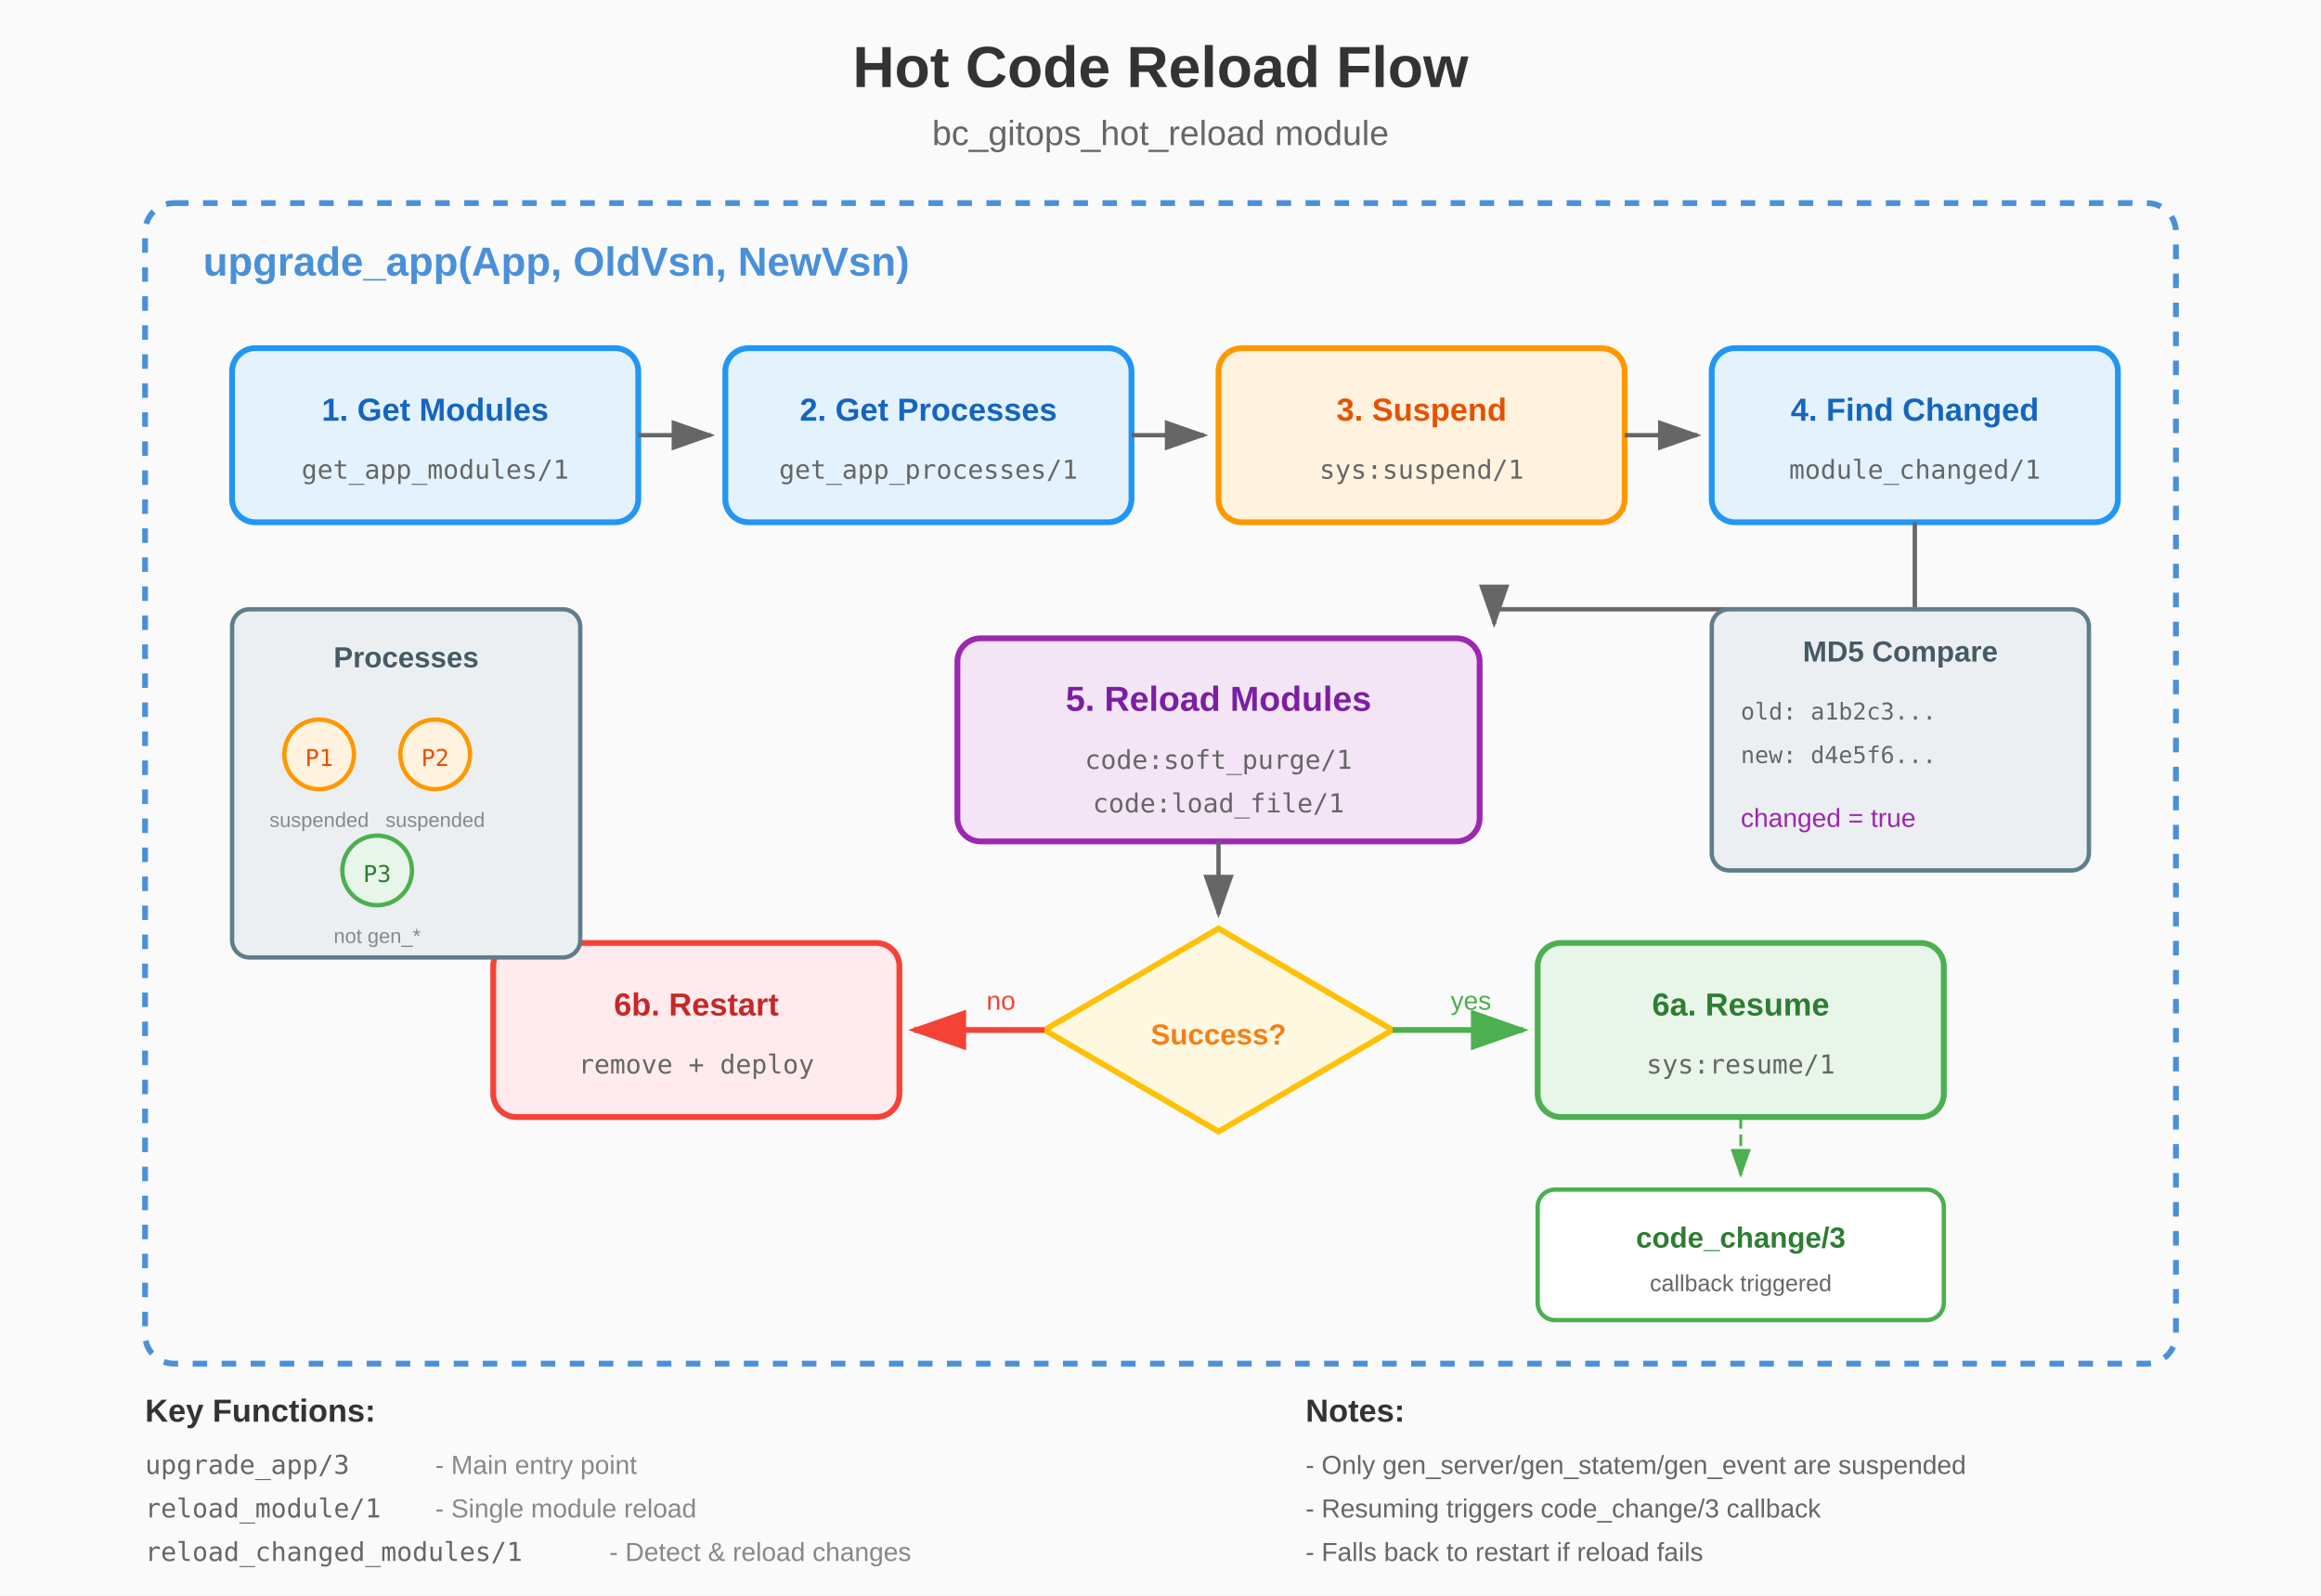
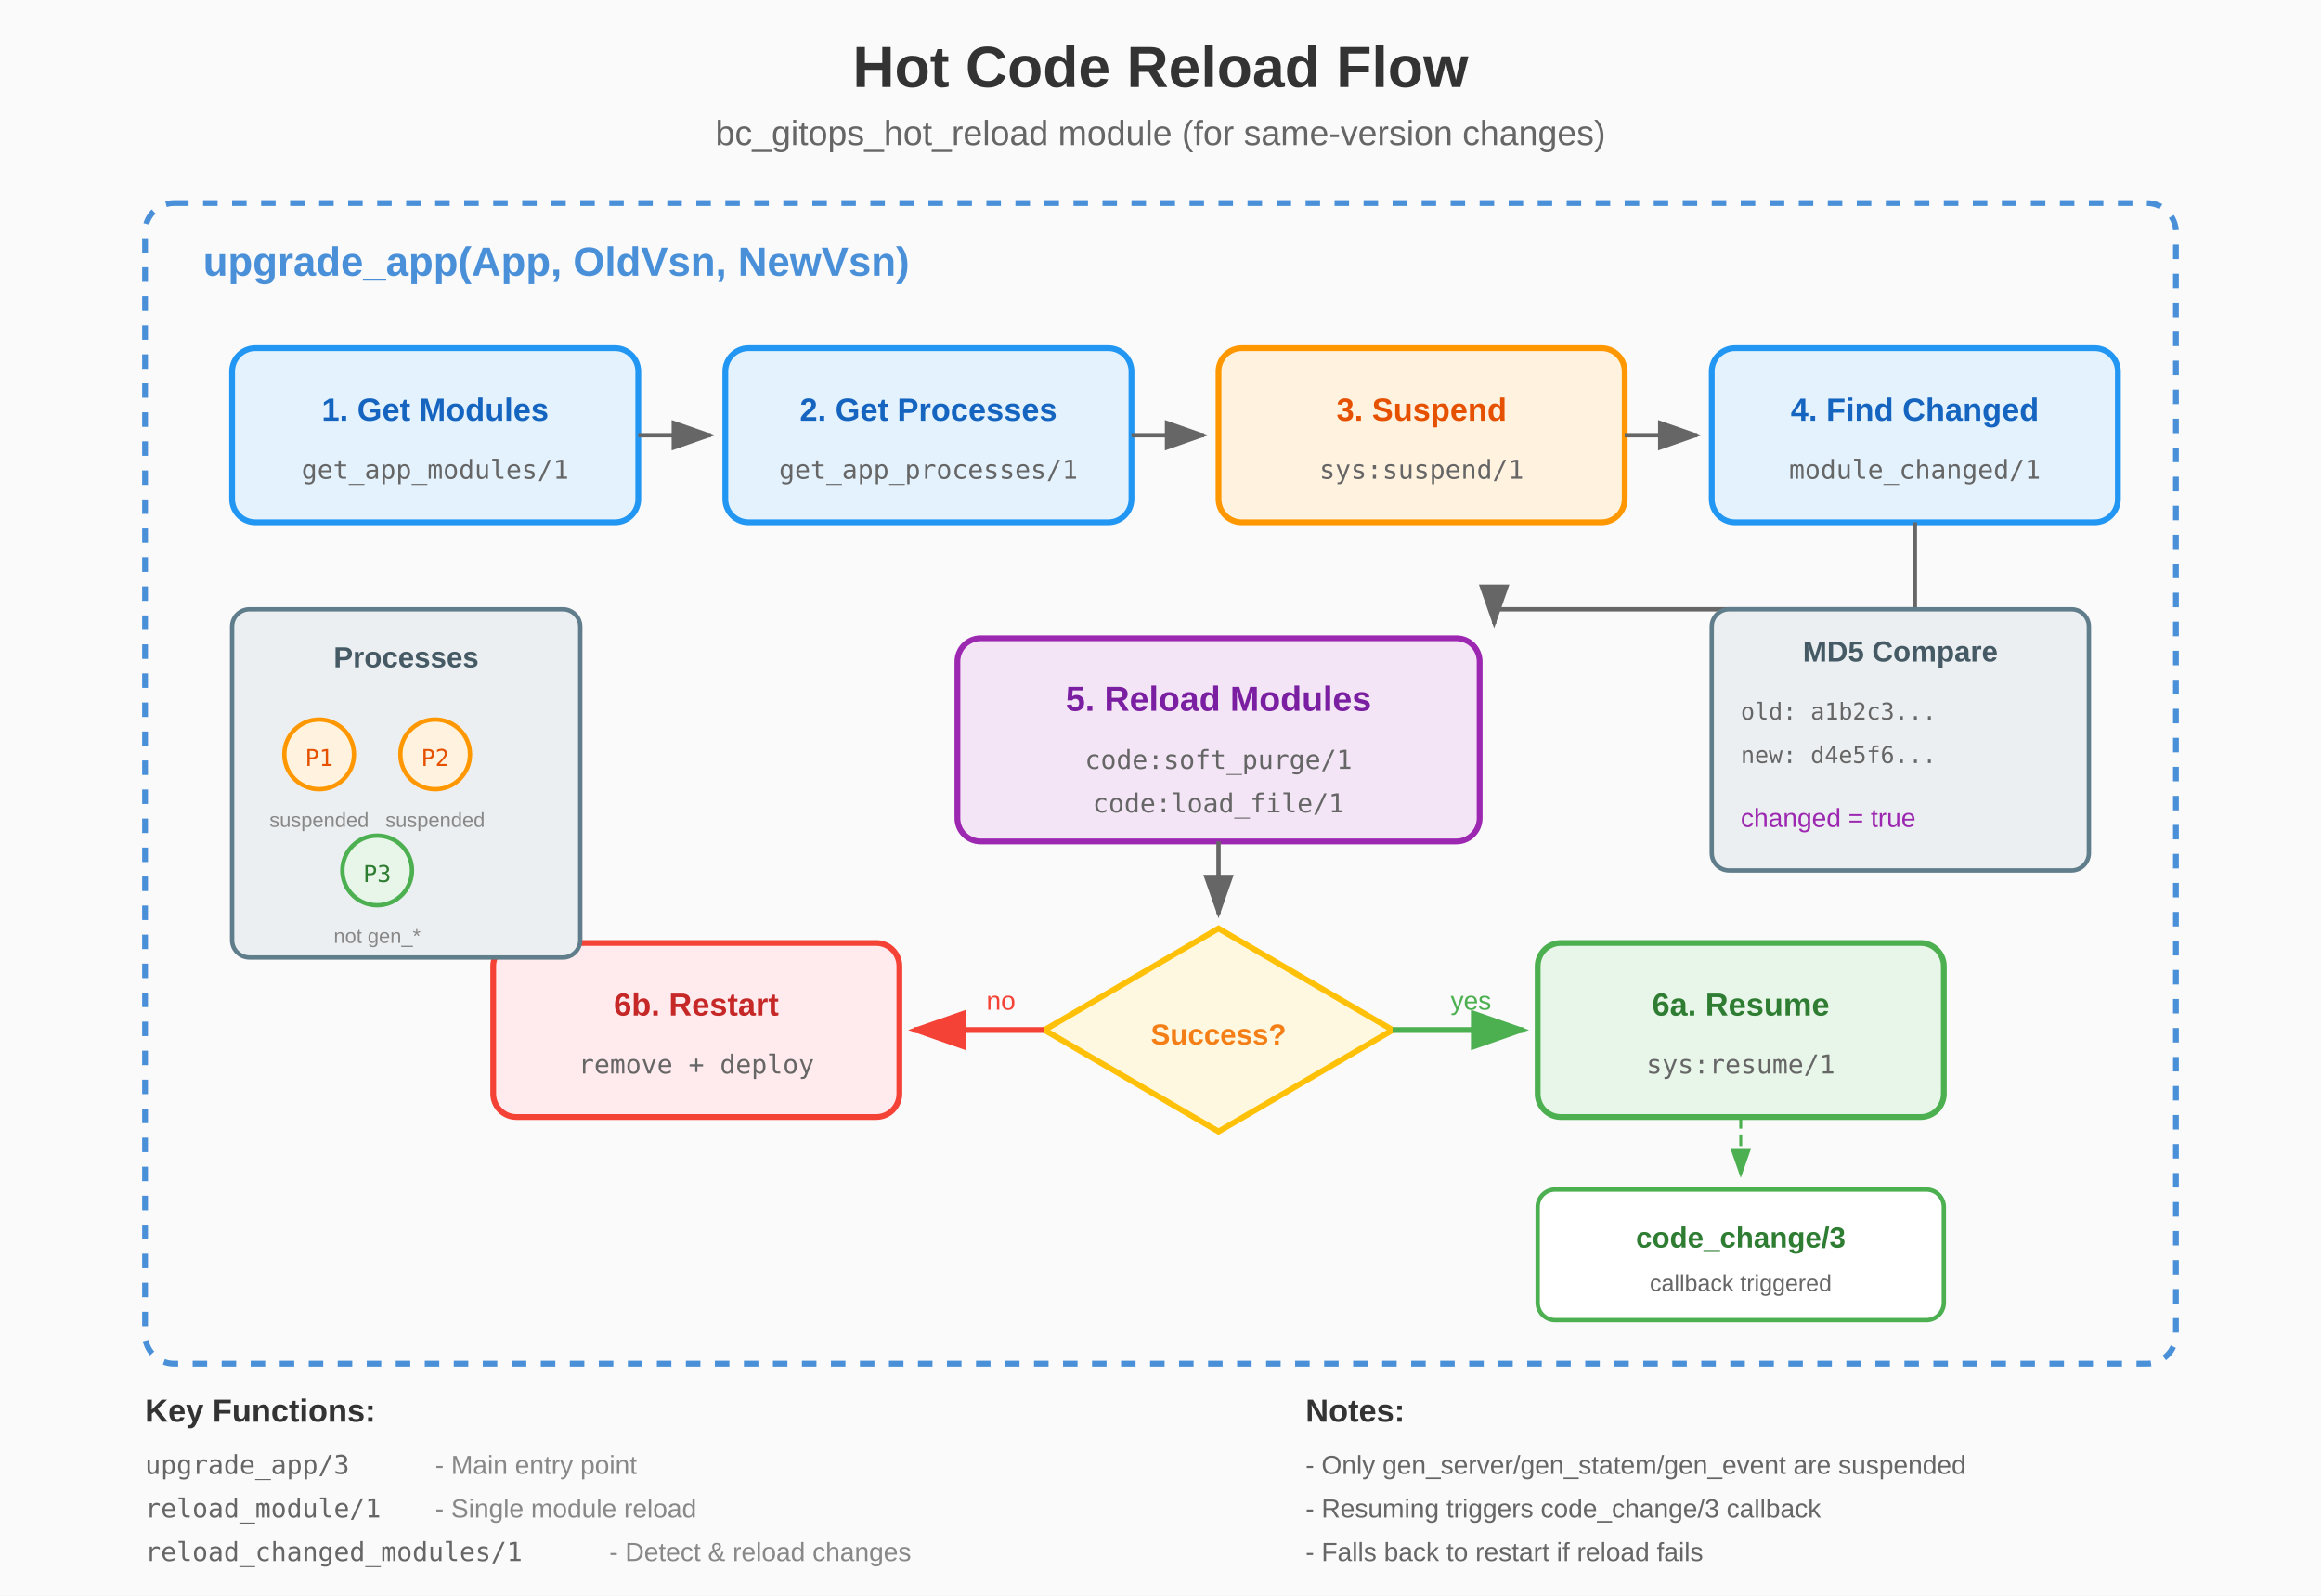
<svg xmlns="http://www.w3.org/2000/svg" viewBox="0 0 800 550" width="800" height="550">
  <defs>
    <marker id="arrow" markerWidth="10" markerHeight="7" refX="9" refY="3.5" orient="auto">
      <polygon points="0 0, 10 3.5, 0 7" fill="#666" />
    </marker>
    <marker id="arrow-green" markerWidth="10" markerHeight="7" refX="9" refY="3.5" orient="auto">
      <polygon points="0 0, 10 3.5, 0 7" fill="#4CAF50" />
    </marker>
    <marker id="arrow-red" markerWidth="10" markerHeight="7" refX="9" refY="3.5" orient="auto">
      <polygon points="0 0, 10 3.5, 0 7" fill="#F44336" />
    </marker>
    <marker id="arrow-purple" markerWidth="10" markerHeight="7" refX="9" refY="3.5" orient="auto">
      <polygon points="0 0, 10 3.5, 0 7" fill="#9C27B0" />
    </marker>
  </defs>
  <rect width="800" height="550" fill="#fafafa" />
  <text x="400" y="30" text-anchor="middle" font-family="Arial, sans-serif" font-size="20" font-weight="bold" fill="#333">Hot Code Reload Flow</text>
-   <text x="400" y="50" text-anchor="middle" font-family="Arial, sans-serif" font-size="12" fill="#666">bc_gitops_hot_reload module</text>
+   <text x="400" y="50" text-anchor="middle" font-family="Arial, sans-serif" font-size="12" fill="#666">bc_gitops_hot_reload module (for same-version changes)</text>
  <rect x="50" y="70" width="700" height="400" rx="10" fill="none" stroke="#4A90D9" stroke-width="2" stroke-dasharray="5,5" />
  <text x="70" y="95" font-family="Arial, sans-serif" font-size="14" font-weight="bold" fill="#4A90D9">upgrade_app(App, OldVsn, NewVsn)</text>
  <rect x="80" y="120" width="140" height="60" rx="8" fill="#E3F2FD" stroke="#2196F3" stroke-width="2" />
  <text x="150" y="145" text-anchor="middle" font-family="Arial, sans-serif" font-size="11" font-weight="bold" fill="#1565C0">1. Get Modules</text>
  <text x="150" y="165" text-anchor="middle" font-family="monospace" font-size="9" fill="#666">get_app_modules/1</text>
  <rect x="250" y="120" width="140" height="60" rx="8" fill="#E3F2FD" stroke="#2196F3" stroke-width="2" />
  <text x="320" y="145" text-anchor="middle" font-family="Arial, sans-serif" font-size="11" font-weight="bold" fill="#1565C0">2. Get Processes</text>
  <text x="320" y="165" text-anchor="middle" font-family="monospace" font-size="9" fill="#666">get_app_processes/1</text>
  <line x1="220" y1="150" x2="245" y2="150" stroke="#666" stroke-width="1.5" marker-end="url(#arrow)" />
  <rect x="420" y="120" width="140" height="60" rx="8" fill="#FFF3E0" stroke="#FF9800" stroke-width="2" />
  <text x="490" y="145" text-anchor="middle" font-family="Arial, sans-serif" font-size="11" font-weight="bold" fill="#E65100">3. Suspend</text>
  <text x="490" y="165" text-anchor="middle" font-family="monospace" font-size="9" fill="#666">sys:suspend/1</text>
  <line x1="390" y1="150" x2="415" y2="150" stroke="#666" stroke-width="1.5" marker-end="url(#arrow)" />
  <rect x="590" y="120" width="140" height="60" rx="8" fill="#E3F2FD" stroke="#2196F3" stroke-width="2" />
  <text x="660" y="145" text-anchor="middle" font-family="Arial, sans-serif" font-size="11" font-weight="bold" fill="#1565C0">4. Find Changed</text>
  <text x="660" y="165" text-anchor="middle" font-family="monospace" font-size="9" fill="#666">module_changed/1</text>
  <line x1="560" y1="150" x2="585" y2="150" stroke="#666" stroke-width="1.5" marker-end="url(#arrow)" />
  <rect x="330" y="220" width="180" height="70" rx="8" fill="#F3E5F5" stroke="#9C27B0" stroke-width="2" />
  <text x="420" y="245" text-anchor="middle" font-family="Arial, sans-serif" font-size="12" font-weight="bold" fill="#7B1FA2">5. Reload Modules</text>
  <text x="420" y="265" text-anchor="middle" font-family="monospace" font-size="9" fill="#666">code:soft_purge/1</text>
  <text x="420" y="280" text-anchor="middle" font-family="monospace" font-size="9" fill="#666">code:load_file/1</text>
  <path d="M 660 180 L 660 210 L 515 210 L 515 215" fill="none" stroke="#666" stroke-width="1.5" marker-end="url(#arrow)" />
  <polygon points="420,320 480,355 420,390 360,355" fill="#FFF8E1" stroke="#FFC107" stroke-width="2" />
  <text x="420" y="360" text-anchor="middle" font-family="Arial, sans-serif" font-size="10" font-weight="bold" fill="#F57F17">Success?</text>
  <line x1="420" y1="290" x2="420" y2="315" stroke="#666" stroke-width="1.5" marker-end="url(#arrow)" />
  <rect x="530" y="325" width="140" height="60" rx="8" fill="#E8F5E9" stroke="#4CAF50" stroke-width="2" />
  <text x="600" y="350" text-anchor="middle" font-family="Arial, sans-serif" font-size="11" font-weight="bold" fill="#2E7D32">6a. Resume</text>
  <text x="600" y="370" text-anchor="middle" font-family="monospace" font-size="9" fill="#666">sys:resume/1</text>
  <line x1="480" y1="355" x2="525" y2="355" stroke="#4CAF50" stroke-width="2" marker-end="url(#arrow-green)" />
  <text x="500" y="348" font-family="Arial, sans-serif" font-size="9" fill="#4CAF50">yes</text>
  <rect x="170" y="325" width="140" height="60" rx="8" fill="#FFEBEE" stroke="#F44336" stroke-width="2" />
  <text x="240" y="350" text-anchor="middle" font-family="Arial, sans-serif" font-size="11" font-weight="bold" fill="#C62828">6b. Restart</text>
  <text x="240" y="370" text-anchor="middle" font-family="monospace" font-size="9" fill="#666">remove + deploy</text>
  <line x1="360" y1="355" x2="315" y2="355" stroke="#F44336" stroke-width="2" marker-end="url(#arrow-red)" />
  <text x="340" y="348" font-family="Arial, sans-serif" font-size="9" fill="#F44336">no</text>
  <rect x="530" y="410" width="140" height="45" rx="6" fill="#fff" stroke="#4CAF50" stroke-width="1.5" />
  <text x="600" y="430" text-anchor="middle" font-family="Arial, sans-serif" font-size="10" font-weight="bold" fill="#2E7D32">code_change/3</text>
  <text x="600" y="445" text-anchor="middle" font-family="Arial, sans-serif" font-size="8" fill="#666">callback triggered</text>
  <line x1="600" y1="385" x2="600" y2="405" stroke="#4CAF50" stroke-width="1" stroke-dasharray="4,2" marker-end="url(#arrow-green)" />
  <g transform="translate(80, 210)">
    <rect width="120" height="120" rx="6" fill="#ECEFF1" stroke="#607D8B" stroke-width="1.5" />
    <text x="60" y="20" text-anchor="middle" font-family="Arial, sans-serif" font-size="10" font-weight="bold" fill="#455A64">Processes</text>
    <g transform="translate(15, 35)">
      <circle cx="15" cy="15" r="12" fill="#FFF3E0" stroke="#FF9800" stroke-width="1.5" />
      <text x="15" y="19" text-anchor="middle" font-family="monospace" font-size="8" fill="#E65100">P1</text>
      <text x="15" y="40" text-anchor="middle" font-family="Arial, sans-serif" font-size="7" fill="#888">suspended</text>
    </g>
    <g transform="translate(55, 35)">
      <circle cx="15" cy="15" r="12" fill="#FFF3E0" stroke="#FF9800" stroke-width="1.5" />
      <text x="15" y="19" text-anchor="middle" font-family="monospace" font-size="8" fill="#E65100">P2</text>
      <text x="15" y="40" text-anchor="middle" font-family="Arial, sans-serif" font-size="7" fill="#888">suspended</text>
    </g>
    <g transform="translate(35, 75)">
      <circle cx="15" cy="15" r="12" fill="#E8F5E9" stroke="#4CAF50" stroke-width="1.5" />
      <text x="15" y="19" text-anchor="middle" font-family="monospace" font-size="8" fill="#2E7D32">P3</text>
      <text x="15" y="40" text-anchor="middle" font-family="Arial, sans-serif" font-size="7" fill="#888">not gen_*</text>
    </g>
  </g>
  <g transform="translate(590, 210)">
    <rect width="130" height="90" rx="6" fill="#ECEFF1" stroke="#607D8B" stroke-width="1.5" />
    <text x="65" y="18" text-anchor="middle" font-family="Arial, sans-serif" font-size="10" font-weight="bold" fill="#455A64">MD5 Compare</text>
    <text x="10" y="38" font-family="monospace" font-size="8" fill="#666">old: a1b2c3...</text>
    <text x="10" y="53" font-family="monospace" font-size="8" fill="#666">new: d4e5f6...</text>
    <text x="10" y="75" font-family="Arial, sans-serif" font-size="9" fill="#9C27B0">changed = true</text>
  </g>
  <g transform="translate(50, 490)">
    <text x="0" y="0" font-family="Arial, sans-serif" font-size="11" font-weight="bold" fill="#333">Key Functions:</text>
    <text x="0" y="18" font-family="monospace" font-size="9" fill="#666">upgrade_app/3</text>
    <text x="100" y="18" font-family="Arial, sans-serif" font-size="9" fill="#888">- Main entry point</text>
    <text x="0" y="33" font-family="monospace" font-size="9" fill="#666">reload_module/1</text>
    <text x="100" y="33" font-family="Arial, sans-serif" font-size="9" fill="#888">- Single module reload</text>
    <text x="0" y="48" font-family="monospace" font-size="9" fill="#666">reload_changed_modules/1</text>
    <text x="160" y="48" font-family="Arial, sans-serif" font-size="9" fill="#888">- Detect &amp; reload changes</text>
  </g>
  <g transform="translate(450, 490)">
    <text x="0" y="0" font-family="Arial, sans-serif" font-size="11" font-weight="bold" fill="#333">Notes:</text>
    <text x="0" y="18" font-family="Arial, sans-serif" font-size="9" fill="#666">- Only gen_server/gen_statem/gen_event are suspended</text>
    <text x="0" y="33" font-family="Arial, sans-serif" font-size="9" fill="#666">- Resuming triggers code_change/3 callback</text>
    <text x="0" y="48" font-family="Arial, sans-serif" font-size="9" fill="#666">- Falls back to restart if reload fails</text>
  </g>
</svg>
